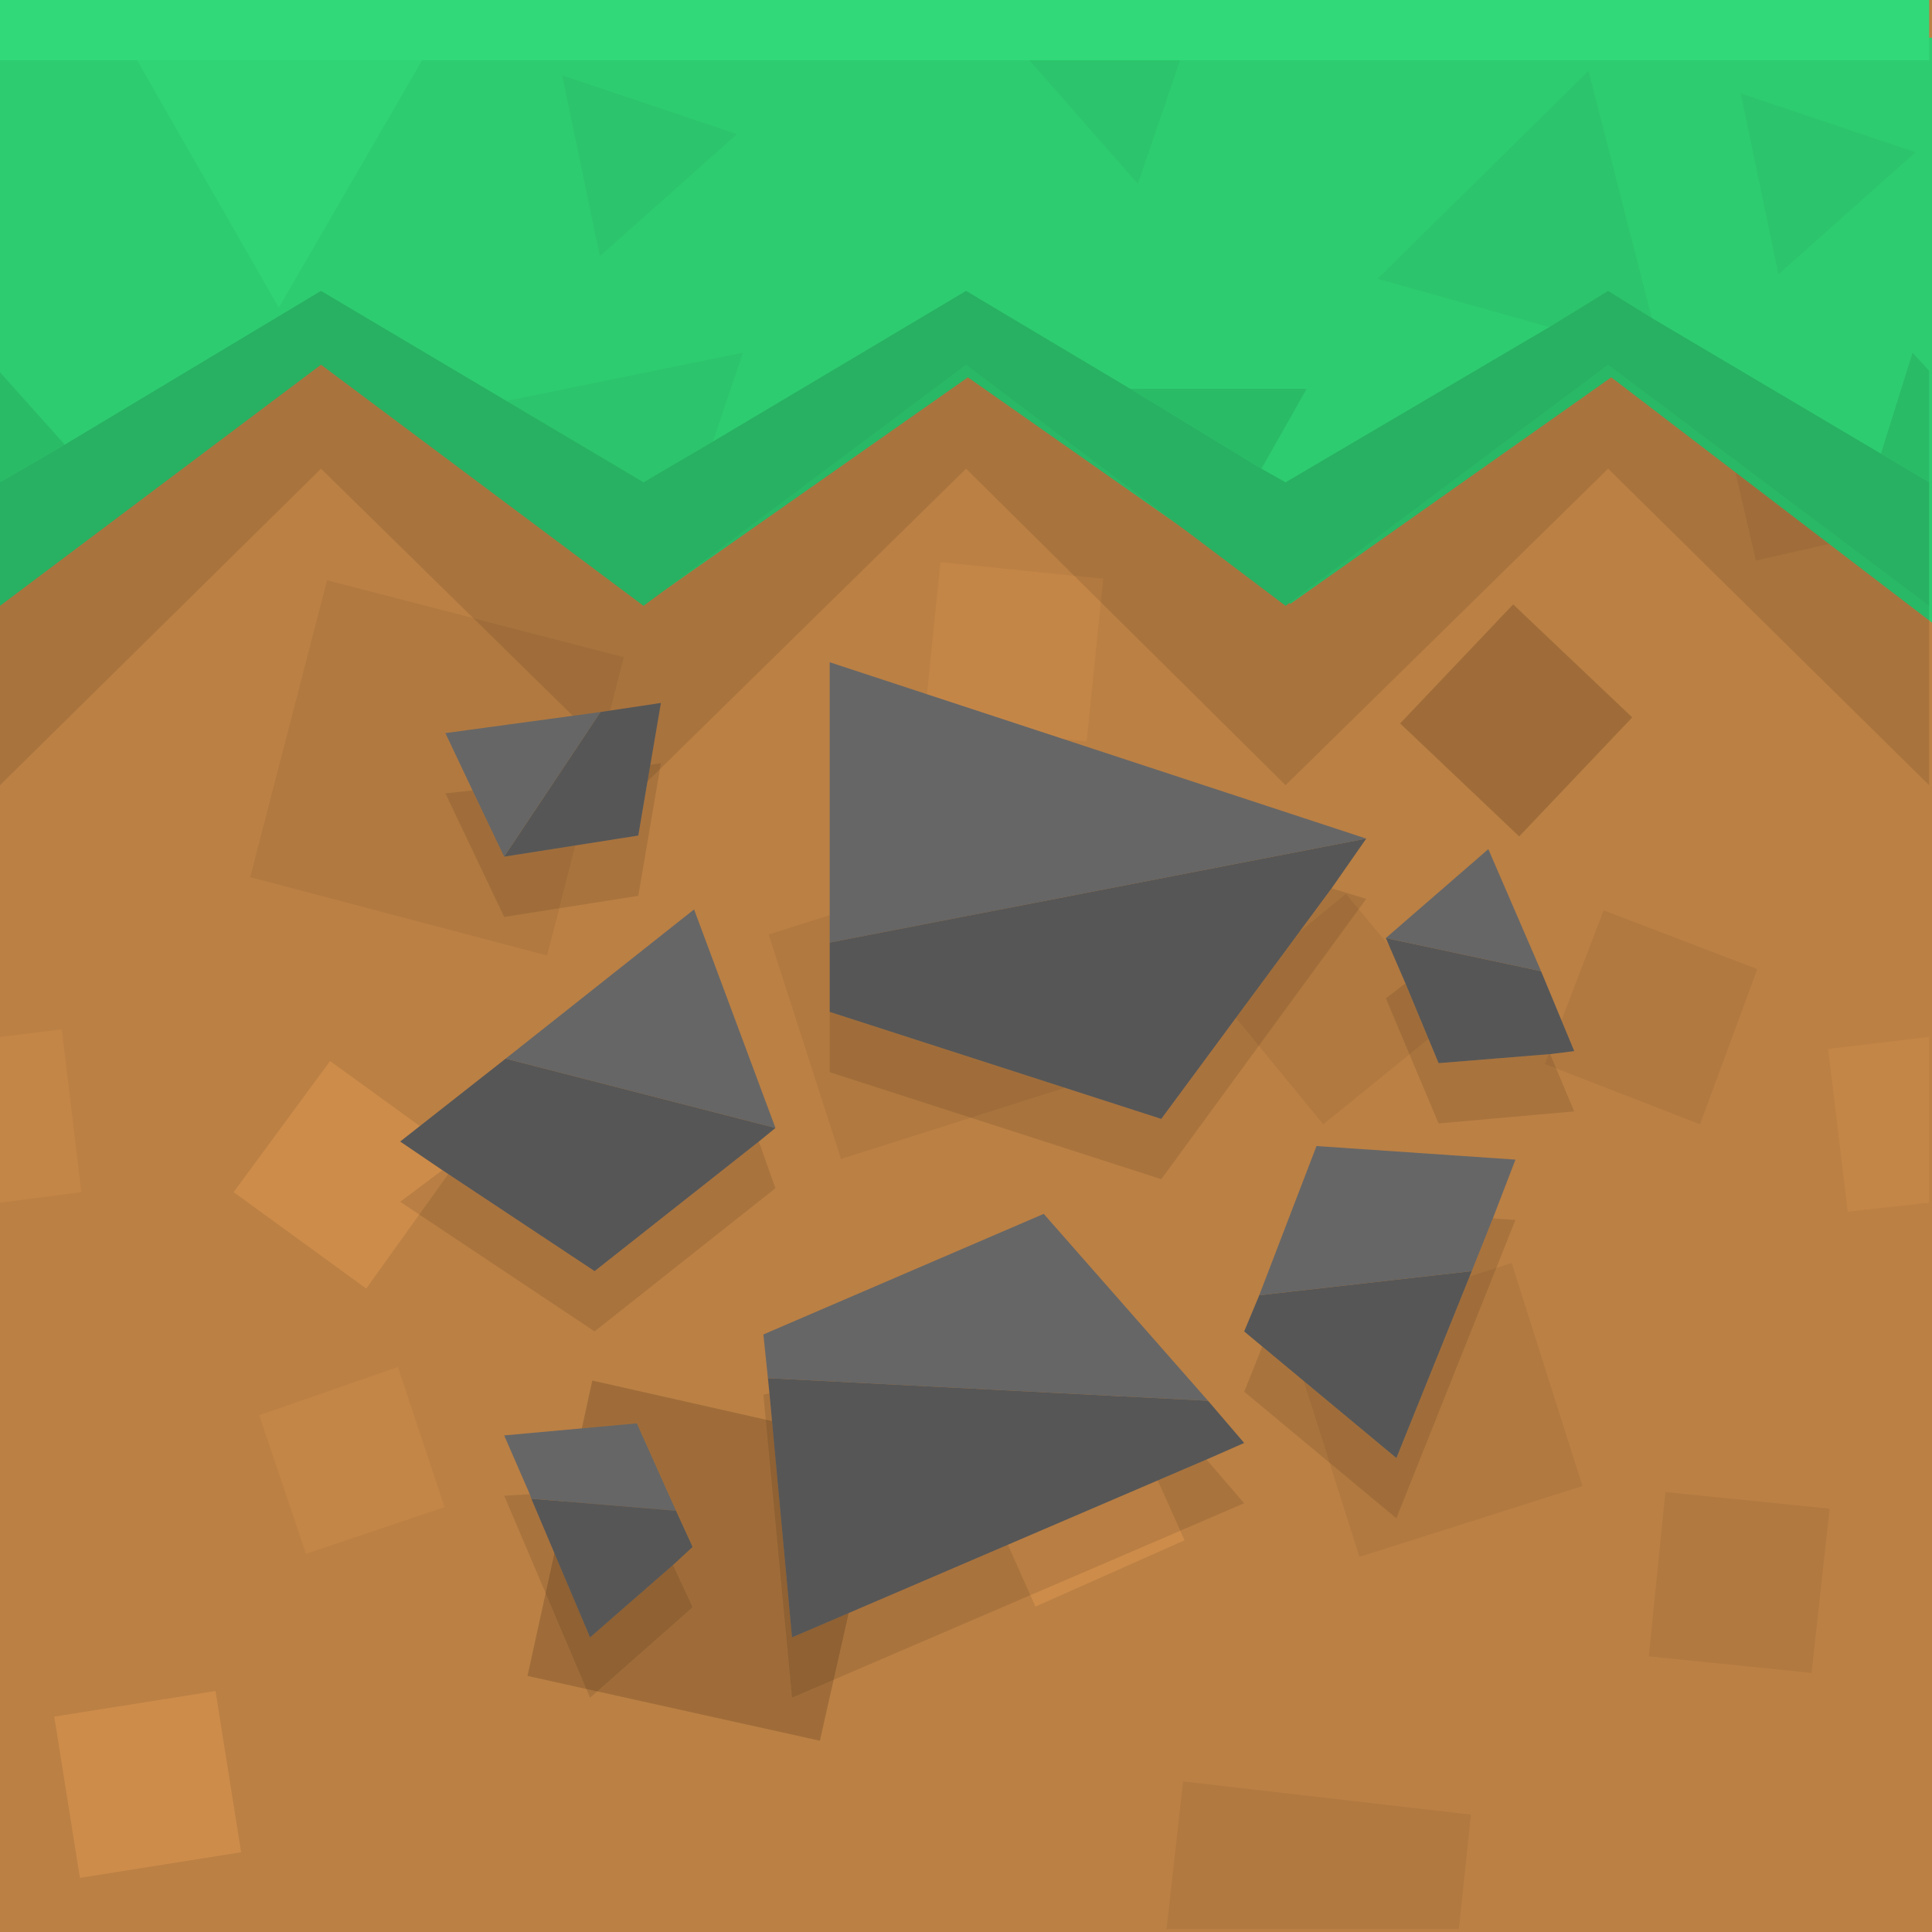
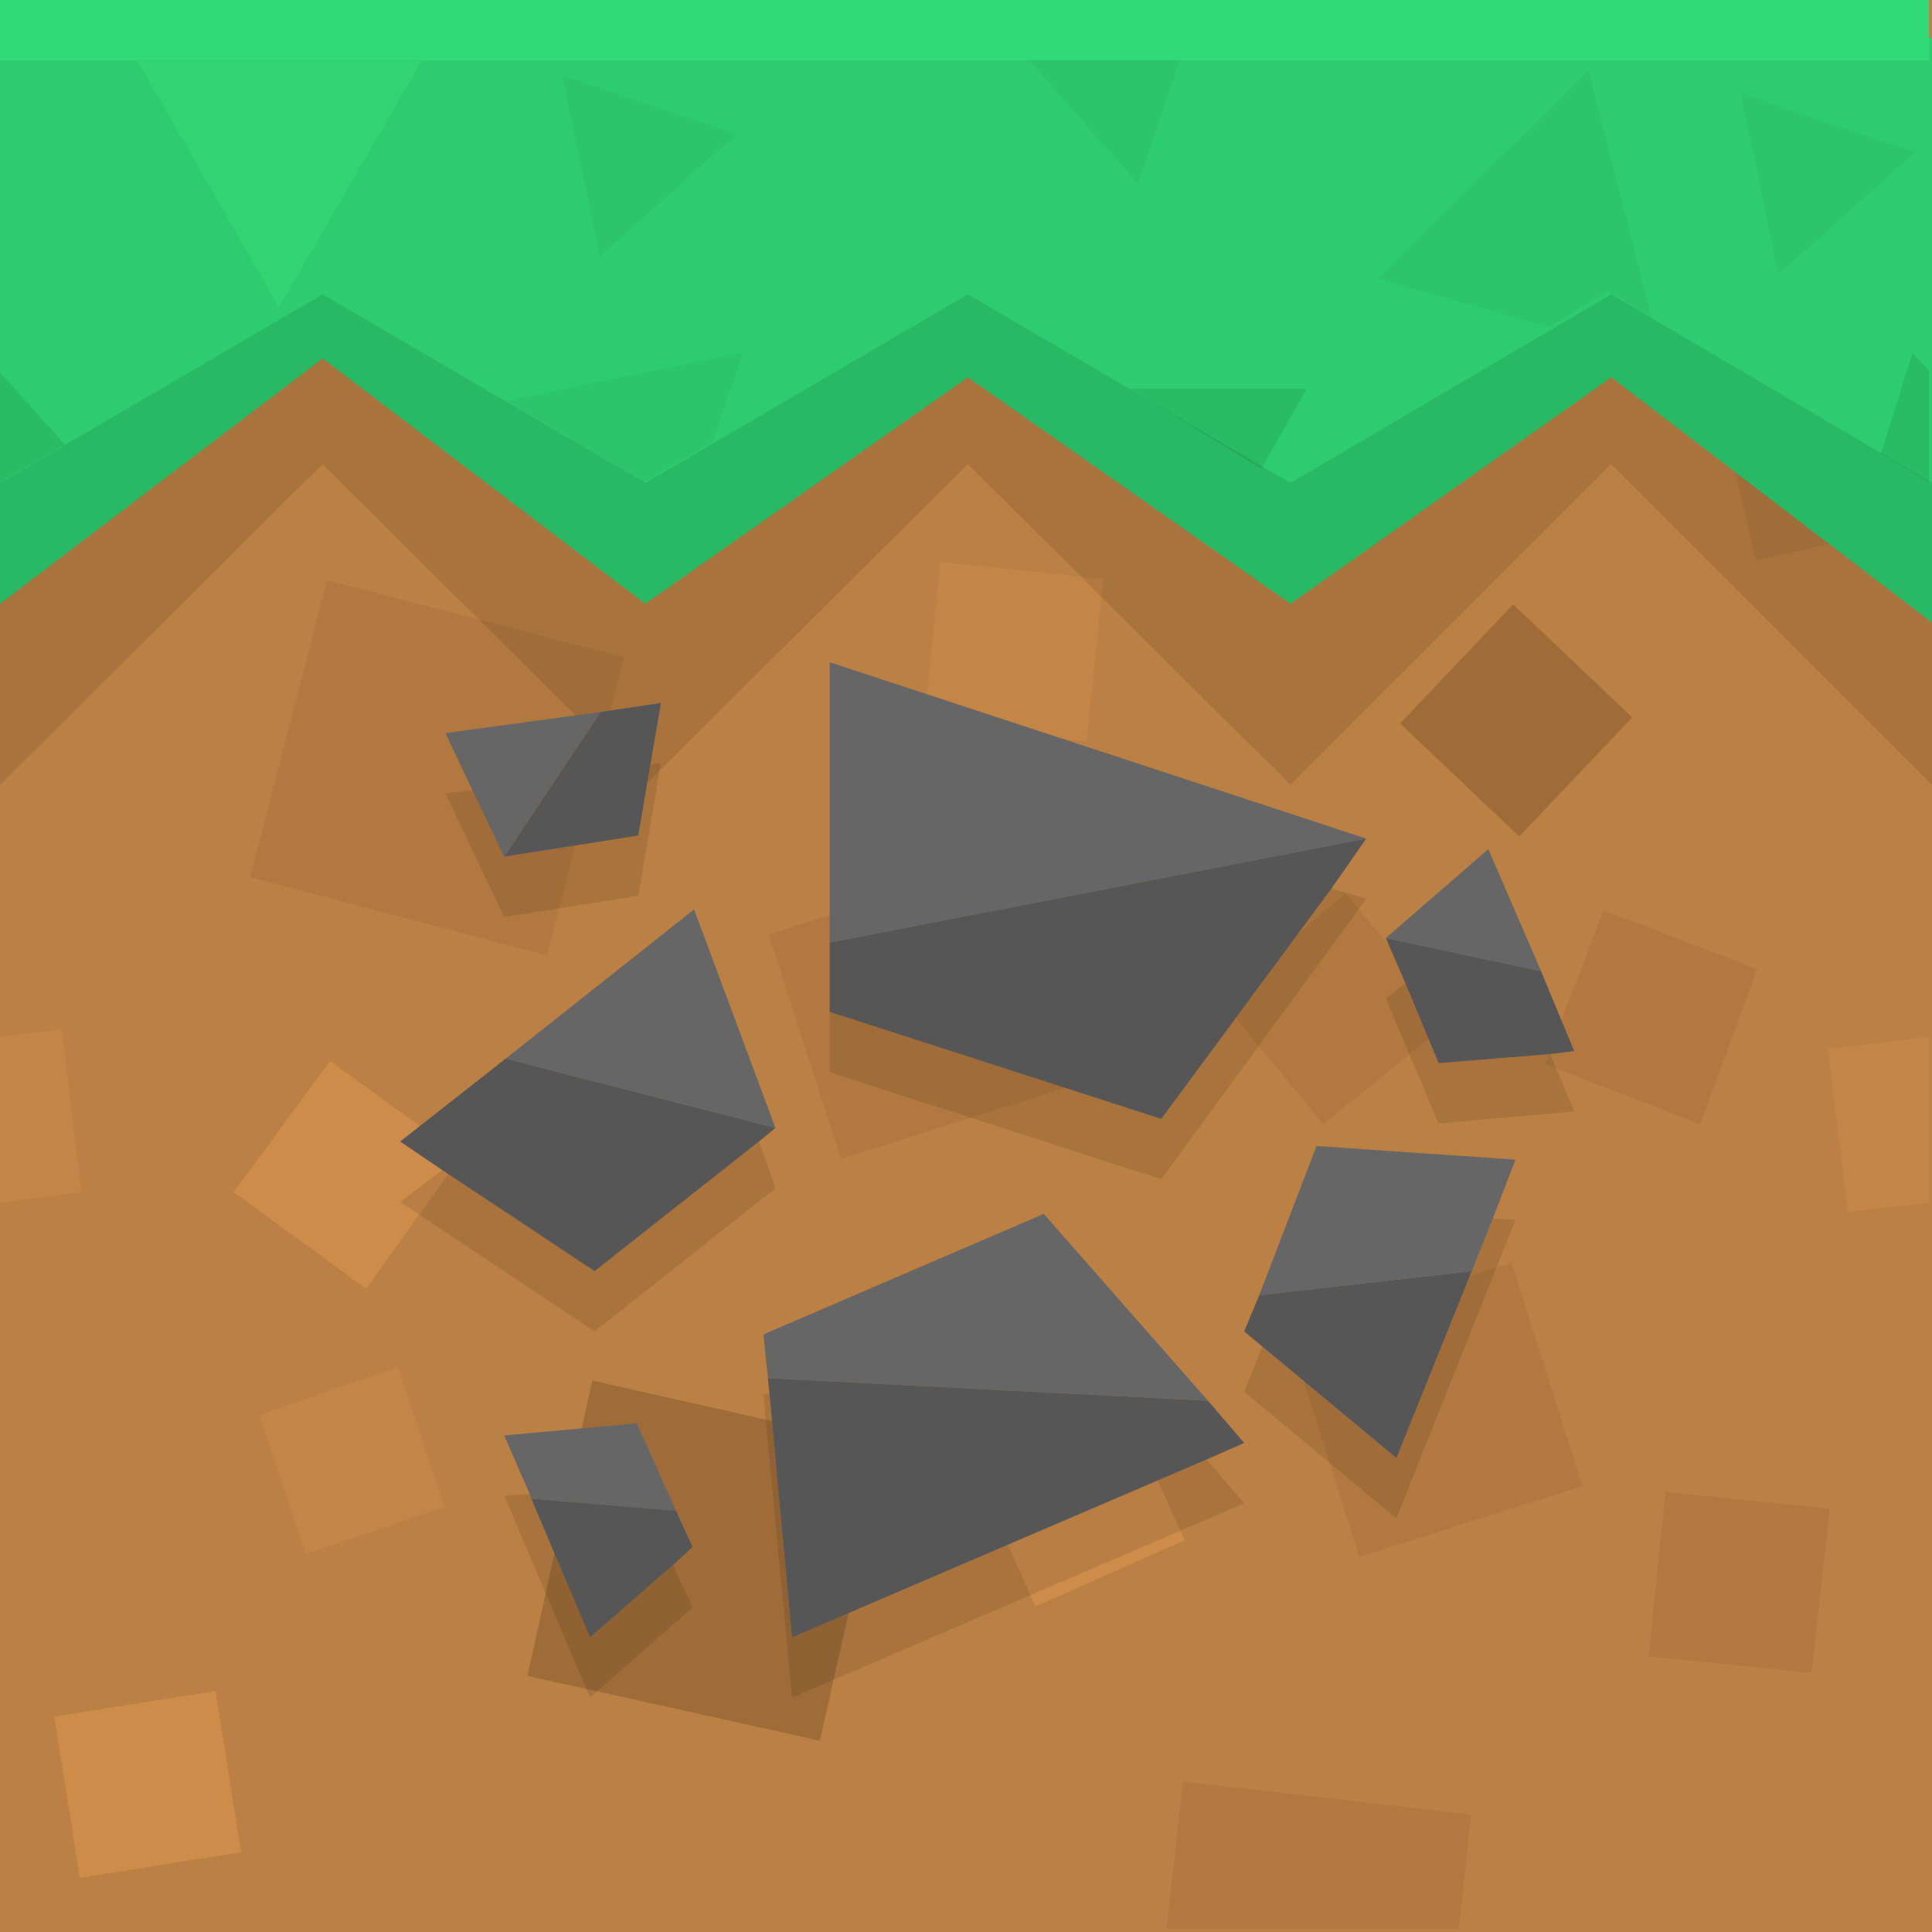
<svg xmlns="http://www.w3.org/2000/svg" width="1024" height="1024">
  <g id="dirt">
    <rect id="dirt-background" fill="#bb8044" width="1024" height="1024" />
    <g id="dirt-particle">
      <path fill="#b17940" d="M713.339 473.695l55.917 67.1-67.899 55.118-55.118-67.1 67.1-55.118M772.451 0L762.066 91.863 609.493 74.289 618.28 0h154.171M0 147.78h.799l28.757 121.419L0 276.389V147.78m618.28 874.699l8.787-78.284 152.573 17.574-6.391 60.71H618.28m404.199-746.09l-91.863 20.769-27.958-120.62 119.822-28.757V276.389M563.961 576.742l-118.224 37.544-38.343-119.023 119.023-37.544 37.544 119.023M173.342 307.542l157.366 40.739-40.739 158.165-157.366-41.538 40.739-157.366M849.935 482.482l81.479 31.154-30.355 82.278-82.277-31.952 31.154-81.479M682.984 706.948l118.224-37.544 37.544 118.224-118.224 37.544-37.544-118.224m199.703 83.875l87.071 8.787-9.586 87.07-86.272-8.787 8.787-87.07" />
      <path fill="#cd8c4a" d="M741.297 186.123l-50.325 70.295-71.094-50.325 51.124-71.094 70.295 51.124M127.81 27.159l35.148 78.284-79.082 35.946-35.947-79.082 79.881-35.148m47.13 535.204l69.497 50.325-50.325 70.295-70.295-51.124 51.124-69.496m-47.13 419.376l-85.473 13.58-13.58-85.473 85.473-13.58 13.58 85.473m385.826-209.289l78.284-35.947 35.946 79.881-79.082 35.148-35.148-79.082" />
      <path fill="#9f6c39" d="M418.577 147.78l-101.449 110.236-110.236-101.449L308.341 46.331l110.236 101.449m15.976 774.847l-154.969-34.349L313.933 731.711l155.768 35.148-35.148 155.768m430.559-542.393l-59.911 63.106-63.106-59.911 59.911-63.106 63.106 59.911" />
      <path fill="#c48647" d="M0 549.582l32.751-3.994 10.384 86.272L0 637.451v-87.869m1022.479 87.869l-43.136 4.793-10.385-86.272 53.52-6.391v87.869M498.458 297.957l86.272 8.787-8.787 86.272-86.272-8.787 8.787-86.272m-262.809 500.855l-73.491 24.763-24.763-73.491 73.491-25.562 24.763 74.289" />
    </g>
  </g>
  <g id="grass">
    <path id="grass-background" fill="#2ecc71" d="             M 0,0       l 0,320             l 171,-130  l 171,130             l 171,-120  l 171,120             l 170,-120  l 170 130             l 0,-310         " />
    <g id="grass-particle">
      <path fill="#2cc46c" d="M875.497 168.549l-23.166-14.379-31.154 19.171-91.065-25.562L841.947 37.544l33.55 131.005m-497.66 65.502l-36.745 21.568-72.692-43.136 125.414-25.562-15.976 47.13M922.627 49.526l92.662 31.154-72.692 64.704-19.97-95.857M625.469 31.952L603.103 97.455l-57.514-65.503h79.881M317.927 135.798l-19.97-95.857 92.662 31.154-72.692 64.704" />
      <path fill="#2abb67" d="M668.605 248.43l-69.497-42.337h93.461l-23.964 42.337M34.349 235.649L0 255.62V197.306l34.349 38.343m988.13 19.97l-25.562-15.177 16.775-53.52 8.787 9.586v59.112" />
      <path fill="#30d475" d="M223.667 31.952l-75.887 131.005-75.088-131.005h150.975" />
    </g>
    <path id="grass-top" fill="#31d978" d="M1022.479 31.952H-0V0h1022.479v31.952" />
-     <path id="grass-shadow-1" fill="#28b162" d="M0 321.122v-65.502l34.349-19.97 135.798-81.479 98.254 58.313 72.692 43.136 36.745-21.568 134.2-79.881 87.07 51.923 69.497 42.337 12.781 7.189 139.792-82.278 31.154-19.171 23.166 14.379 121.419 71.893 25.562 15.177v65.502l-170.147-127.81L681.386 321.122 512.038 193.312 341.092 321.122 170.147 193.312 0 321.122" />
-     <path id="grass-shadow-2" fill-opacity=".1" d="M0 321.122l170.147-127.81 170.946 127.81 170.946-127.81 169.348 127.81 170.946-127.81 170.147 127.81v95.059l-170.147-167.751-170.946 167.751-169.348-167.751-170.946 167.751-170.946-167.751L0 416.181v-95.059" />
+     <path id="grass-shadow" fill-opacity=".1" d="             M 0,256             l 171,-100  l 171,100             l 171,-100  l 171,100             l 170,-100  l 170,100             l 0,160             l -170,-170 l -170,170             l -171,-170 l -171,170             l -171,-170 l -171,170         " />
  </g>
  <g id="coal">
    <path id="coal-top" fill="#666" d="M250.445 418.911l-14.379-30.355 82.278-11.183-51.124 76.686-16.775-35.148m17.574 142.188l99.851-79.082 43.136 115.828-142.987-36.745m171.745-61.509V351.012l284.377 93.461-284.377 55.118m-32.751 230.856l-2.396-23.165 148.579-63.905 87.07 99.053-233.253-11.982M281.599 794.352l-.799-2.396-13.58-31.154 70.295-6.391 20.769 46.331-76.686-6.391m452.926-297.158l54.319-47.13 27.958 64.704-82.278-17.574m-67.1 189.318l30.355-79.082 105.443 7.189-11.982 31.154-11.183 27.958-112.633 12.781" />
    <path id="coal-shadow" fill-opacity=".1" d="M344.705 405.331l5.592-.799-11.982 70.295-71.094 11.183-31.154-65.503 14.379-1.598 16.775 35.148 71.094-11.183 6.391-37.544m57.514 199.703l8.787 24.763-95.857 75.887-103.047-68.698 22.367-16.775 80.68 53.52 87.07-68.698M705.768 470.833l18.373 5.592-108.638 148.579-175.738-56.716v-31.952l175.738 56.716 90.266-122.218m-66.301 302.75l19.97 23.166-239.643 103.047-15.178-160.561 3.195-.799 11.982 129.408 219.673-94.26m-357.867 20.769l31.154 73.491 43.935-38.343 10.385 22.367-54.319 47.929-45.532-107.041 13.58-.799.799 2.396m539.996-235.649l12.781 30.355-71.893 6.39-27.959-66.301 10.385-7.988 17.574 42.337 59.112-4.793m-30.355 87.07l11.982.799-63.106 158.165-80.68-67.1 9.586-23.964 71.094 59.112 39.941-99.053 11.183-27.958" />
    <path id="coal-bottom" fill="#565656" d="M318.344 377.372l31.952-4.793-5.592 32.751-6.391 37.544-71.094 11.183 51.124-76.686m-83.875 242.839l-22.367-15.178 55.917-43.935 142.987 36.745-8.787 7.189-87.07 68.698-80.68-53.52m489.671-175.739l-18.373 26.361-90.266 122.218-175.738-56.716v-36.745l284.377-55.118M407.811 738.435l-.799-7.988 233.253 11.982 19.171 22.367-19.97 8.787-219.673 94.26-11.982-129.408m-51.124 91.064l-43.935 38.343-31.154-73.491 76.686 6.391 8.787 19.171-10.385 9.586m460.115-314.732l17.574 42.337-12.781 1.598-59.112 4.793-17.574-42.337-10.385-23.964 82.278 17.574M669.022 713.672l-9.586-7.988 7.988-19.172 112.633-12.781-39.941 99.053-71.094-59.112" />
  </g>
</svg>
